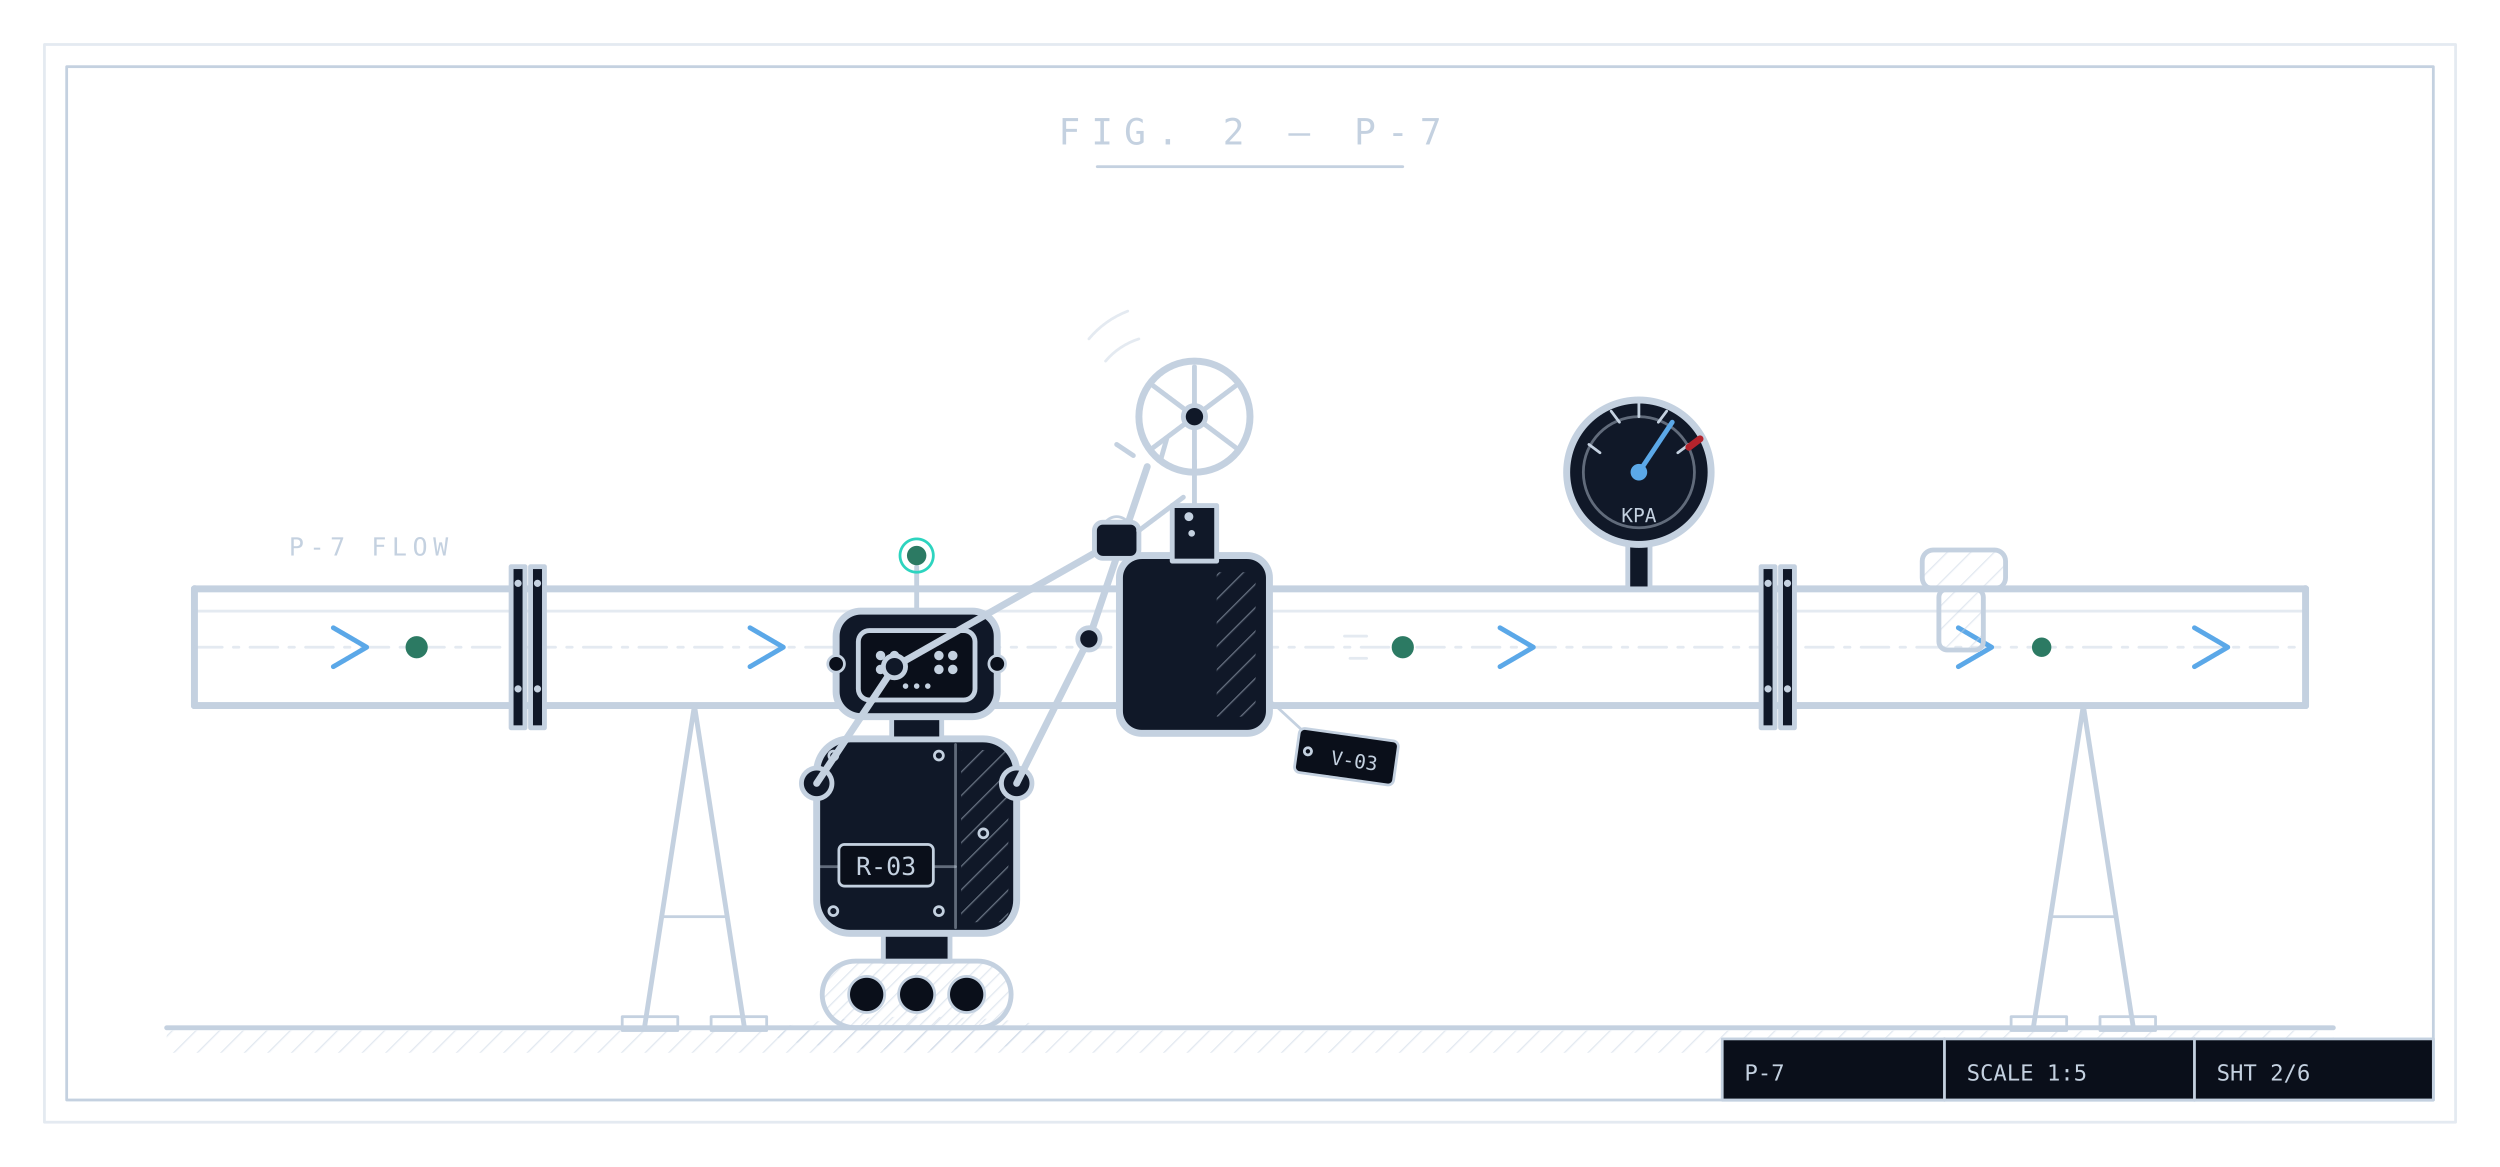
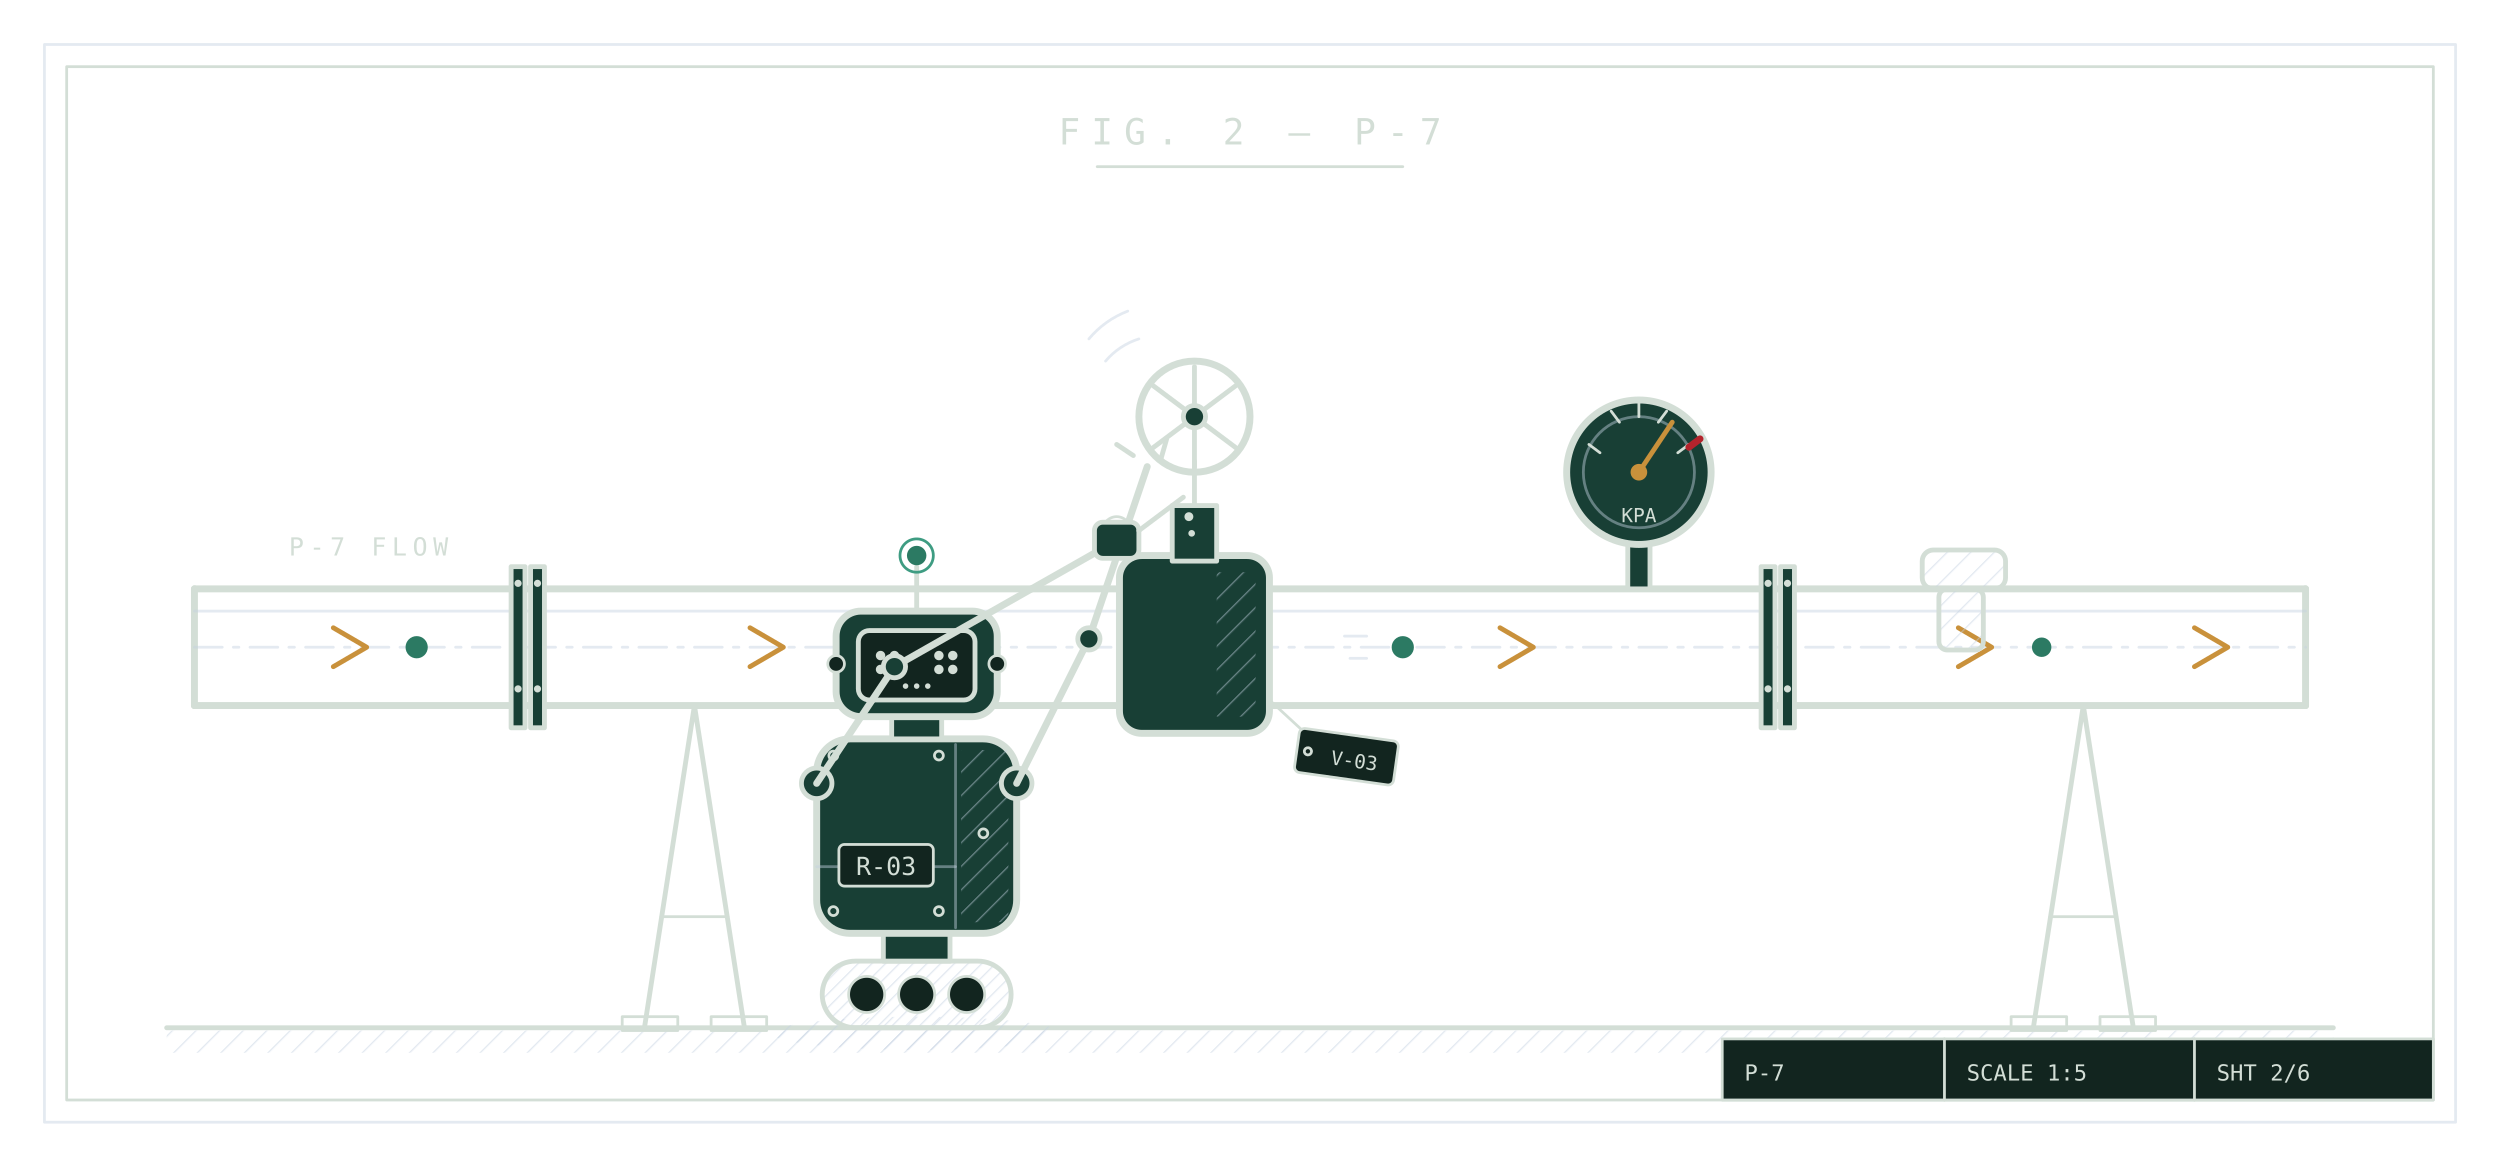
<svg xmlns="http://www.w3.org/2000/svg" viewBox="0 0 900 420">
  <style>
    @keyframes p7-pulse{0%,100%{opacity:.35}50%{opacity:1}}
    @keyframes p7-flow{0%{transform:translateX(0);opacity:0}12%{opacity:1}84%{opacity:1}100%{transform:translateX(58px);opacity:0}}
    @keyframes p7-spin{to{transform:rotate(360deg)}}
    @keyframes p7-wobble{0%,100%{transform:rotate(-6deg)}50%{transform:rotate(6deg)}}
    .ill-live{animation:p7-pulse 2.4s ease-in-out infinite}
    .p7-dot{animation:p7-flow 4.5s linear infinite}
    .p7-d2{animation-delay:1.1s}
    .p7-d3{animation-delay:2.2s}
    .p7-d4{animation-delay:3.4s}
    .p7-wheel{transform-box:fill-box;transform-origin:50% 50%;animation:p7-spin 10s linear infinite}
    .p7-needle{transform-box:fill-box;transform-origin:0% 100%;animation:p7-wobble 2.8s ease-in-out infinite}
    @media (prefers-reduced-motion: reduce){*{animation:none !important}}
  </style>
  <defs>
    <pattern id="bH" patternUnits="userSpaceOnUse" width="6" height="6" patternTransform="rotate(45)">
      <line x1="0" y1="0" x2="0" y2="6" stroke="rgba(196,209,224,.45)" stroke-width="1" />
    </pattern>
    <pattern id="bHd" patternUnits="userSpaceOnUse" width="3.5" height="3.5" patternTransform="rotate(45)">
      <line x1="0" y1="0" x2="0" y2="3.5" stroke="rgba(196,209,224,.45)" stroke-width="1" />
    </pattern>
-     <g id="bBot" stroke="#C4D1E0" fill="none" stroke-linecap="round" stroke-linejoin="round">
+     <g id="bBot" stroke="#d3ded6" fill="none" stroke-linecap="round" stroke-linejoin="round">
      <rect x="-34" y="-24" width="68" height="24" rx="12" fill="url(#bHd)" stroke-width="1.75" />
-       <circle cx="-18" cy="-12" r="6.5" fill="#0A0F1A" stroke-width="1" />
-       <circle cx="0" cy="-12" r="6.5" fill="#0A0F1A" stroke-width="1" />
-       <circle cx="18" cy="-12" r="6.5" fill="#0A0F1A" stroke-width="1" />
-       <rect x="-12" y="-34" width="24" height="10" fill="#101828" stroke-width="1.75" />
-       <rect x="-36" y="-104" width="72" height="70" rx="12" fill="#101828" stroke-width="2.5" class="ill-draw" />
+       <circle cx="-18" cy="-12" r="6.5" fill="#12251f" stroke-width="1" />
+       <circle cx="0" cy="-12" r="6.5" fill="#12251f" stroke-width="1" />
+       <circle cx="18" cy="-12" r="6.5" fill="#12251f" stroke-width="1" />
+       <rect x="-12" y="-34" width="24" height="10" fill="#183f35" stroke-width="1.75" />
+       <rect x="-36" y="-104" width="72" height="70" rx="12" fill="#183f35" stroke-width="2.5" class="ill-draw" />
      <rect x="16" y="-100" width="17" height="62" fill="url(#bH)" stroke="none" />
      <path d="M14 -102 V-36" stroke="rgba(196,209,224,.45)" stroke-width="1" />
      <path d="M-36 -58 H14" stroke="rgba(196,209,224,.45)" stroke-width="1" />
      <circle cx="-30" cy="-98" r="1.6" stroke-width="1" />
      <circle cx="-30" cy="-42" r="1.6" stroke-width="1" />
      <circle cx="8" cy="-98" r="1.6" stroke-width="1" />
      <circle cx="8" cy="-42" r="1.6" stroke-width="1" />
      <circle cx="24" cy="-70" r="1.6" stroke-width="1" />
-       <rect x="-28" y="-66" width="34" height="15" rx="2" fill="#0A0F1A" stroke-width="1" />
-       <rect x="-9" y="-114" width="18" height="10" fill="#101828" stroke-width="1.75" />
-       <rect x="-29" y="-150" width="58" height="38" rx="9" fill="#101828" stroke-width="2.5" class="ill-draw" />
-       <rect x="-21" y="-143" width="42" height="25" rx="4" fill="#0A0F1A" stroke-width="1.75" />
-       <g fill="#C4D1E0" stroke="none">
+       <rect x="-28" y="-66" width="34" height="15" rx="2" fill="#12251f" stroke-width="1" />
+       <rect x="-9" y="-114" width="18" height="10" fill="#183f35" stroke-width="1.75" />
+       <rect x="-29" y="-150" width="58" height="38" rx="9" fill="#183f35" stroke-width="2.5" class="ill-draw" />
+       <rect x="-21" y="-143" width="42" height="25" rx="4" fill="#12251f" stroke-width="1.75" />
+       <g fill="#d3ded6" stroke="none">
        <circle cx="-13" cy="-134" r="1.7" />
        <circle cx="-8" cy="-134" r="1.7" />
        <circle cx="-13" cy="-129" r="1.7" />
        <circle cx="-8" cy="-129" r="1.7" />
        <circle cx="8" cy="-134" r="1.7" />
        <circle cx="13" cy="-134" r="1.7" />
        <circle cx="8" cy="-129" r="1.7" />
        <circle cx="13" cy="-129" r="1.7" />
        <circle cx="-4" cy="-123" r="1" />
        <circle cx="0" cy="-123" r="1" />
        <circle cx="4" cy="-123" r="1" />
      </g>
-       <circle cx="-29" cy="-131" r="3" fill="#0A0F1A" stroke-width="1" />
-       <circle cx="29" cy="-131" r="3" fill="#0A0F1A" stroke-width="1" />
+       <circle cx="-29" cy="-131" r="3" fill="#12251f" stroke-width="1" />
+       <circle cx="29" cy="-131" r="3" fill="#12251f" stroke-width="1" />
      <path d="M0 -150 V-166" stroke-width="1.75" />
-       <circle cx="0" cy="-170" r="6" stroke="#2DD4BF" stroke-width="1" class="ill-live" />
+       <circle cx="0" cy="-170" r="6" stroke="#3e9c82" stroke-width="1" class="ill-live" />
      <circle cx="0" cy="-170" r="3.5" fill="#2C7A63" stroke="none" class="ill-live" />
-       <circle cx="-36" cy="-88" r="5.5" fill="#101828" stroke-width="1.75" />
-       <circle cx="36" cy="-88" r="5.5" fill="#101828" stroke-width="1.75" />
+       <circle cx="-36" cy="-88" r="5.5" fill="#183f35" stroke-width="1.75" />
+       <circle cx="36" cy="-88" r="5.5" fill="#183f35" stroke-width="1.75" />
    </g>
  </defs>
-   <g stroke="#C4D1E0" fill="none" stroke-linecap="round" stroke-linejoin="round">
+   <g stroke="#d3ded6" fill="none" stroke-linecap="round" stroke-linejoin="round">
    <rect x="16" y="16" width="868" height="388" stroke="rgba(196,209,224,.45)" stroke-width="1" />
    <rect x="24" y="24" width="852" height="372" stroke-width="1" />
-     <text x="450" y="52" text-anchor="middle" font-family="IBM Plex Mono, monospace" font-size="13" letter-spacing="4" fill="#C4D1E0" stroke="none">FIG. 2 — P-7</text>
+     <text x="450" y="52" text-anchor="middle" font-family="IBM Plex Mono, monospace" font-size="13" letter-spacing="4" fill="#d3ded6" stroke="none">FIG. 2 — P-7</text>
    <path d="M395 60 H505" stroke-width="1" />
    <path d="M60 370 H840" stroke-width="1.75" />
    <rect x="60" y="371" width="780" height="8" fill="url(#bH)" stroke="none" />
    <ellipse cx="330" cy="372" rx="52" ry="6" fill="url(#bH)" stroke="none" />
    <path d="M250 254 L232 370 M250 254 L268 370" stroke-width="1.75" />
    <path d="M238 330 H262" stroke-width="1" />
    <rect x="224" y="366" width="20" height="5" stroke-width="1" />
    <rect x="256" y="366" width="20" height="5" stroke-width="1" />
    <path d="M750 254 L732 370 M750 254 L768 370" stroke-width="1.75" />
    <path d="M738 330 H762" stroke-width="1" />
    <rect x="724" y="366" width="20" height="5" stroke-width="1" />
    <rect x="756" y="366" width="20" height="5" stroke-width="1" />
    <path d="M70 212 H830" stroke-width="2.5" class="ill-draw" />
    <path d="M70 254 H830" stroke-width="2.5" class="ill-draw" />
    <path d="M70 212 V254 M830 212 V254" stroke-width="2.5" />
    <path d="M70 220 H830" stroke="rgba(196,209,224,.45)" stroke-width="1" />
    <path d="M70 233 H830" stroke="rgba(196,209,224,.45)" stroke-width="1" stroke-dasharray="10 4 2 4" />
-     <rect x="184" y="204" width="5" height="58" fill="#101828" stroke-width="1.75" />
-     <rect x="191" y="204" width="5" height="58" fill="#101828" stroke-width="1.75" />
-     <circle cx="186.5" cy="210" r="1.3" fill="#C4D1E0" stroke="none" />
-     <circle cx="186.5" cy="248" r="1.3" fill="#C4D1E0" stroke="none" />
-     <circle cx="193.5" cy="210" r="1.3" fill="#C4D1E0" stroke="none" />
-     <circle cx="193.5" cy="248" r="1.3" fill="#C4D1E0" stroke="none" />
-     <rect x="634" y="204" width="5" height="58" fill="#101828" stroke-width="1.75" />
-     <rect x="641" y="204" width="5" height="58" fill="#101828" stroke-width="1.75" />
-     <circle cx="636.5" cy="210" r="1.3" fill="#C4D1E0" stroke="none" />
-     <circle cx="636.5" cy="248" r="1.3" fill="#C4D1E0" stroke="none" />
-     <circle cx="643.5" cy="210" r="1.3" fill="#C4D1E0" stroke="none" />
-     <circle cx="643.5" cy="248" r="1.3" fill="#C4D1E0" stroke="none" />
-     <g stroke="#5BA8E8" stroke-width="1.75">
+     <rect x="184" y="204" width="5" height="58" fill="#183f35" stroke-width="1.75" />
+     <rect x="191" y="204" width="5" height="58" fill="#183f35" stroke-width="1.75" />
+     <circle cx="186.5" cy="210" r="1.3" fill="#d3ded6" stroke="none" />
+     <circle cx="186.5" cy="248" r="1.3" fill="#d3ded6" stroke="none" />
+     <circle cx="193.5" cy="210" r="1.3" fill="#d3ded6" stroke="none" />
+     <circle cx="193.5" cy="248" r="1.3" fill="#d3ded6" stroke="none" />
+     <rect x="634" y="204" width="5" height="58" fill="#183f35" stroke-width="1.75" />
+     <rect x="641" y="204" width="5" height="58" fill="#183f35" stroke-width="1.75" />
+     <circle cx="636.5" cy="210" r="1.3" fill="#d3ded6" stroke="none" />
+     <circle cx="636.5" cy="248" r="1.3" fill="#d3ded6" stroke="none" />
+     <circle cx="643.5" cy="210" r="1.3" fill="#d3ded6" stroke="none" />
+     <circle cx="643.5" cy="248" r="1.3" fill="#d3ded6" stroke="none" />
+     <g stroke="#c9913b" stroke-width="1.75">
      <path d="M120 226 l12 7 -12 7" />
      <path d="M270 226 l12 7 -12 7" />
      <path d="M540 226 l12 7 -12 7" />
      <path d="M705 226 l12 7 -12 7" />
      <path d="M790 226 l12 7 -12 7" />
    </g>
-     <text x="104" y="200" font-family="IBM Plex Mono, monospace" font-size="9" letter-spacing="2" fill="#C4D1E0" stroke="none">P-7 FLOW</text>
+     <text x="104" y="200" font-family="IBM Plex Mono, monospace" font-size="9" letter-spacing="2" fill="#d3ded6" stroke="none">P-7 FLOW</text>
    <circle cx="150" cy="233" r="4" fill="#2C7A63" stroke="none" class="p7-dot" />
    <circle cx="315" cy="233" r="3.5" fill="#2C7A63" stroke="none" class="p7-dot p7-d2" />
    <circle cx="505" cy="233" r="4" fill="#2C7A63" stroke="none" class="p7-dot p7-d3" />
    <circle cx="735" cy="233" r="3.5" fill="#2C7A63" stroke="none" class="p7-dot p7-d4" />
    <path d="M492 229 h-8 M492 237 h-6" stroke="rgba(196,209,224,.45)" stroke-width="1" />
    <rect x="692" y="198" width="30" height="14" rx="4" fill="url(#bH)" stroke-width="1.75" />
    <rect x="698" y="212" width="16" height="22" rx="3" fill="url(#bH)" stroke-width="1.75" />
-     <rect x="403" y="200" width="54" height="64" rx="8" fill="#101828" stroke-width="2.5" class="ill-draw" />
+     <rect x="403" y="200" width="54" height="64" rx="8" fill="#183f35" stroke-width="2.5" class="ill-draw" />
    <rect x="438" y="206" width="14" height="52" fill="url(#bH)" stroke="none" />
-     <rect x="422" y="182" width="16" height="20" fill="#101828" stroke-width="1.75" />
+     <rect x="422" y="182" width="16" height="20" fill="#183f35" stroke-width="1.75" />
    <path d="M430 182 V166" stroke-width="1.75" />
    <g class="p7-wheel">
      <circle cx="430" cy="150" r="20" stroke-width="2.5" class="ill-draw" />
      <path d="M430 132 V168 M414 162 L446 138 M414 138 L446 162" stroke-width="1.75" />
-       <circle cx="430" cy="150" r="4" fill="#101828" stroke-width="1.75" />
+       <circle cx="430" cy="150" r="4" fill="#183f35" stroke-width="1.75" />
    </g>
    <path d="M457 252 L470 264" stroke-width="1" />
    <g transform="translate(468,262) rotate(8)">
-       <rect x="0" y="0" width="36" height="16" rx="2" fill="#0A0F1A" stroke-width="1" />
+       <rect x="0" y="0" width="36" height="16" rx="2" fill="#12251f" stroke-width="1" />
      <circle cx="4" cy="8" r="1.3" stroke-width="1" />
-       <text x="21" y="11.5" text-anchor="middle" font-family="IBM Plex Mono, monospace" font-size="7" fill="#C4D1E0" stroke="none">V-03</text>
+       <text x="21" y="11.5" text-anchor="middle" font-family="IBM Plex Mono, monospace" font-size="7" fill="#d3ded6" stroke="none">V-03</text>
    </g>
-     <rect x="586" y="196" width="8" height="16" fill="#101828" stroke-width="1.75" />
-     <circle cx="590" cy="170" r="26" fill="#101828" stroke-width="2.5" class="ill-draw" />
+     <rect x="586" y="196" width="8" height="16" fill="#183f35" stroke-width="1.75" />
+     <circle cx="590" cy="170" r="26" fill="#183f35" stroke-width="2.5" class="ill-draw" />
    <circle cx="590" cy="170" r="20" stroke="rgba(196,209,224,.45)" stroke-width="1" />
    <path d="M572 160 L576 163 M580 148 L583 152 M590 144 V150 M600 148 L597 152 M608 160 L604 163" stroke-width="1" />
    <path d="M612 158 L608 161" stroke="#B4232C" stroke-width="2.5" />
-     <path class="p7-needle" d="M590 170 L602 152" stroke="#5BA8E8" stroke-width="1.75" />
-     <circle cx="590" cy="170" r="3" fill="#5BA8E8" stroke="none" />
-     <text x="590" y="188" text-anchor="middle" font-family="IBM Plex Mono, monospace" font-size="7" fill="#C4D1E0" stroke="none">KPA</text>
+     <path class="p7-needle" d="M590 170 L602 152" stroke="#c9913b" stroke-width="1.75" />
+     <circle cx="590" cy="170" r="3" fill="#c9913b" stroke="none" />
+     <text x="590" y="188" text-anchor="middle" font-family="IBM Plex Mono, monospace" font-size="7" fill="#d3ded6" stroke="none">KPA</text>
    <use href="#bBot" transform="translate(330,370)" />
-     <text x="319" y="315" text-anchor="middle" font-family="IBM Plex Mono, monospace" font-size="9" fill="#C4D1E0" stroke="none">R-03</text>
+     <text x="319" y="315" text-anchor="middle" font-family="IBM Plex Mono, monospace" font-size="9" fill="#d3ded6" stroke="none">R-03</text>
    <path d="M366 282 L392 230 L413 168" stroke-width="2.5" />
-     <circle cx="392" cy="230" r="4" fill="#101828" stroke-width="1.75" />
+     <circle cx="392" cy="230" r="4" fill="#183f35" stroke-width="1.75" />
    <path d="M408 164 l-6 -4 M418 165 l2 -7" stroke-width="1.75" />
    <path d="M398 130 a26 26 0 0 1 12 -8 M392 122 a34 34 0 0 1 14 -10" stroke="rgba(196,209,224,.45)" stroke-width="1" />
    <path d="M294 282 L322 240 L396 198" stroke-width="2.5" />
-     <circle cx="322" cy="240" r="4" fill="#101828" stroke-width="1.75" />
-     <rect x="394" y="188" width="16" height="13" rx="3" fill="#101828" stroke-width="1.75" />
+     <circle cx="322" cy="240" r="4" fill="#183f35" stroke-width="1.75" />
+     <rect x="394" y="188" width="16" height="13" rx="3" fill="#183f35" stroke-width="1.75" />
    <path d="M398 188 a5 5 0 0 1 8 0" stroke-width="1" />
    <path d="M410 191 L426 179" stroke-width="1.75" />
-     <circle cx="428" cy="186" r="1.6" fill="#C4D1E0" stroke="none" />
-     <circle cx="429" cy="192" r="1.2" fill="#C4D1E0" stroke="none" />
-     <rect x="620" y="374" width="256" height="22" fill="#0A0F1A" stroke-width="1" />
+     <circle cx="428" cy="186" r="1.6" fill="#d3ded6" stroke="none" />
+     <circle cx="429" cy="192" r="1.2" fill="#d3ded6" stroke="none" />
+     <rect x="620" y="374" width="256" height="22" fill="#12251f" stroke-width="1" />
    <path d="M700 374 V396 M790 374 V396" stroke-width="1" />
-     <text x="628" y="389" font-family="IBM Plex Mono, monospace" font-size="8" fill="#C4D1E0" stroke="none">P-7</text>
-     <text x="708" y="389" font-family="IBM Plex Mono, monospace" font-size="8" fill="#C4D1E0" stroke="none">SCALE 1:5</text>
-     <text x="798" y="389" font-family="IBM Plex Mono, monospace" font-size="8" fill="#C4D1E0" stroke="none">SHT 2/6</text>
+     <text x="628" y="389" font-family="IBM Plex Mono, monospace" font-size="8" fill="#d3ded6" stroke="none">P-7</text>
+     <text x="708" y="389" font-family="IBM Plex Mono, monospace" font-size="8" fill="#d3ded6" stroke="none">SCALE 1:5</text>
+     <text x="798" y="389" font-family="IBM Plex Mono, monospace" font-size="8" fill="#d3ded6" stroke="none">SHT 2/6</text>
  </g>
</svg>
